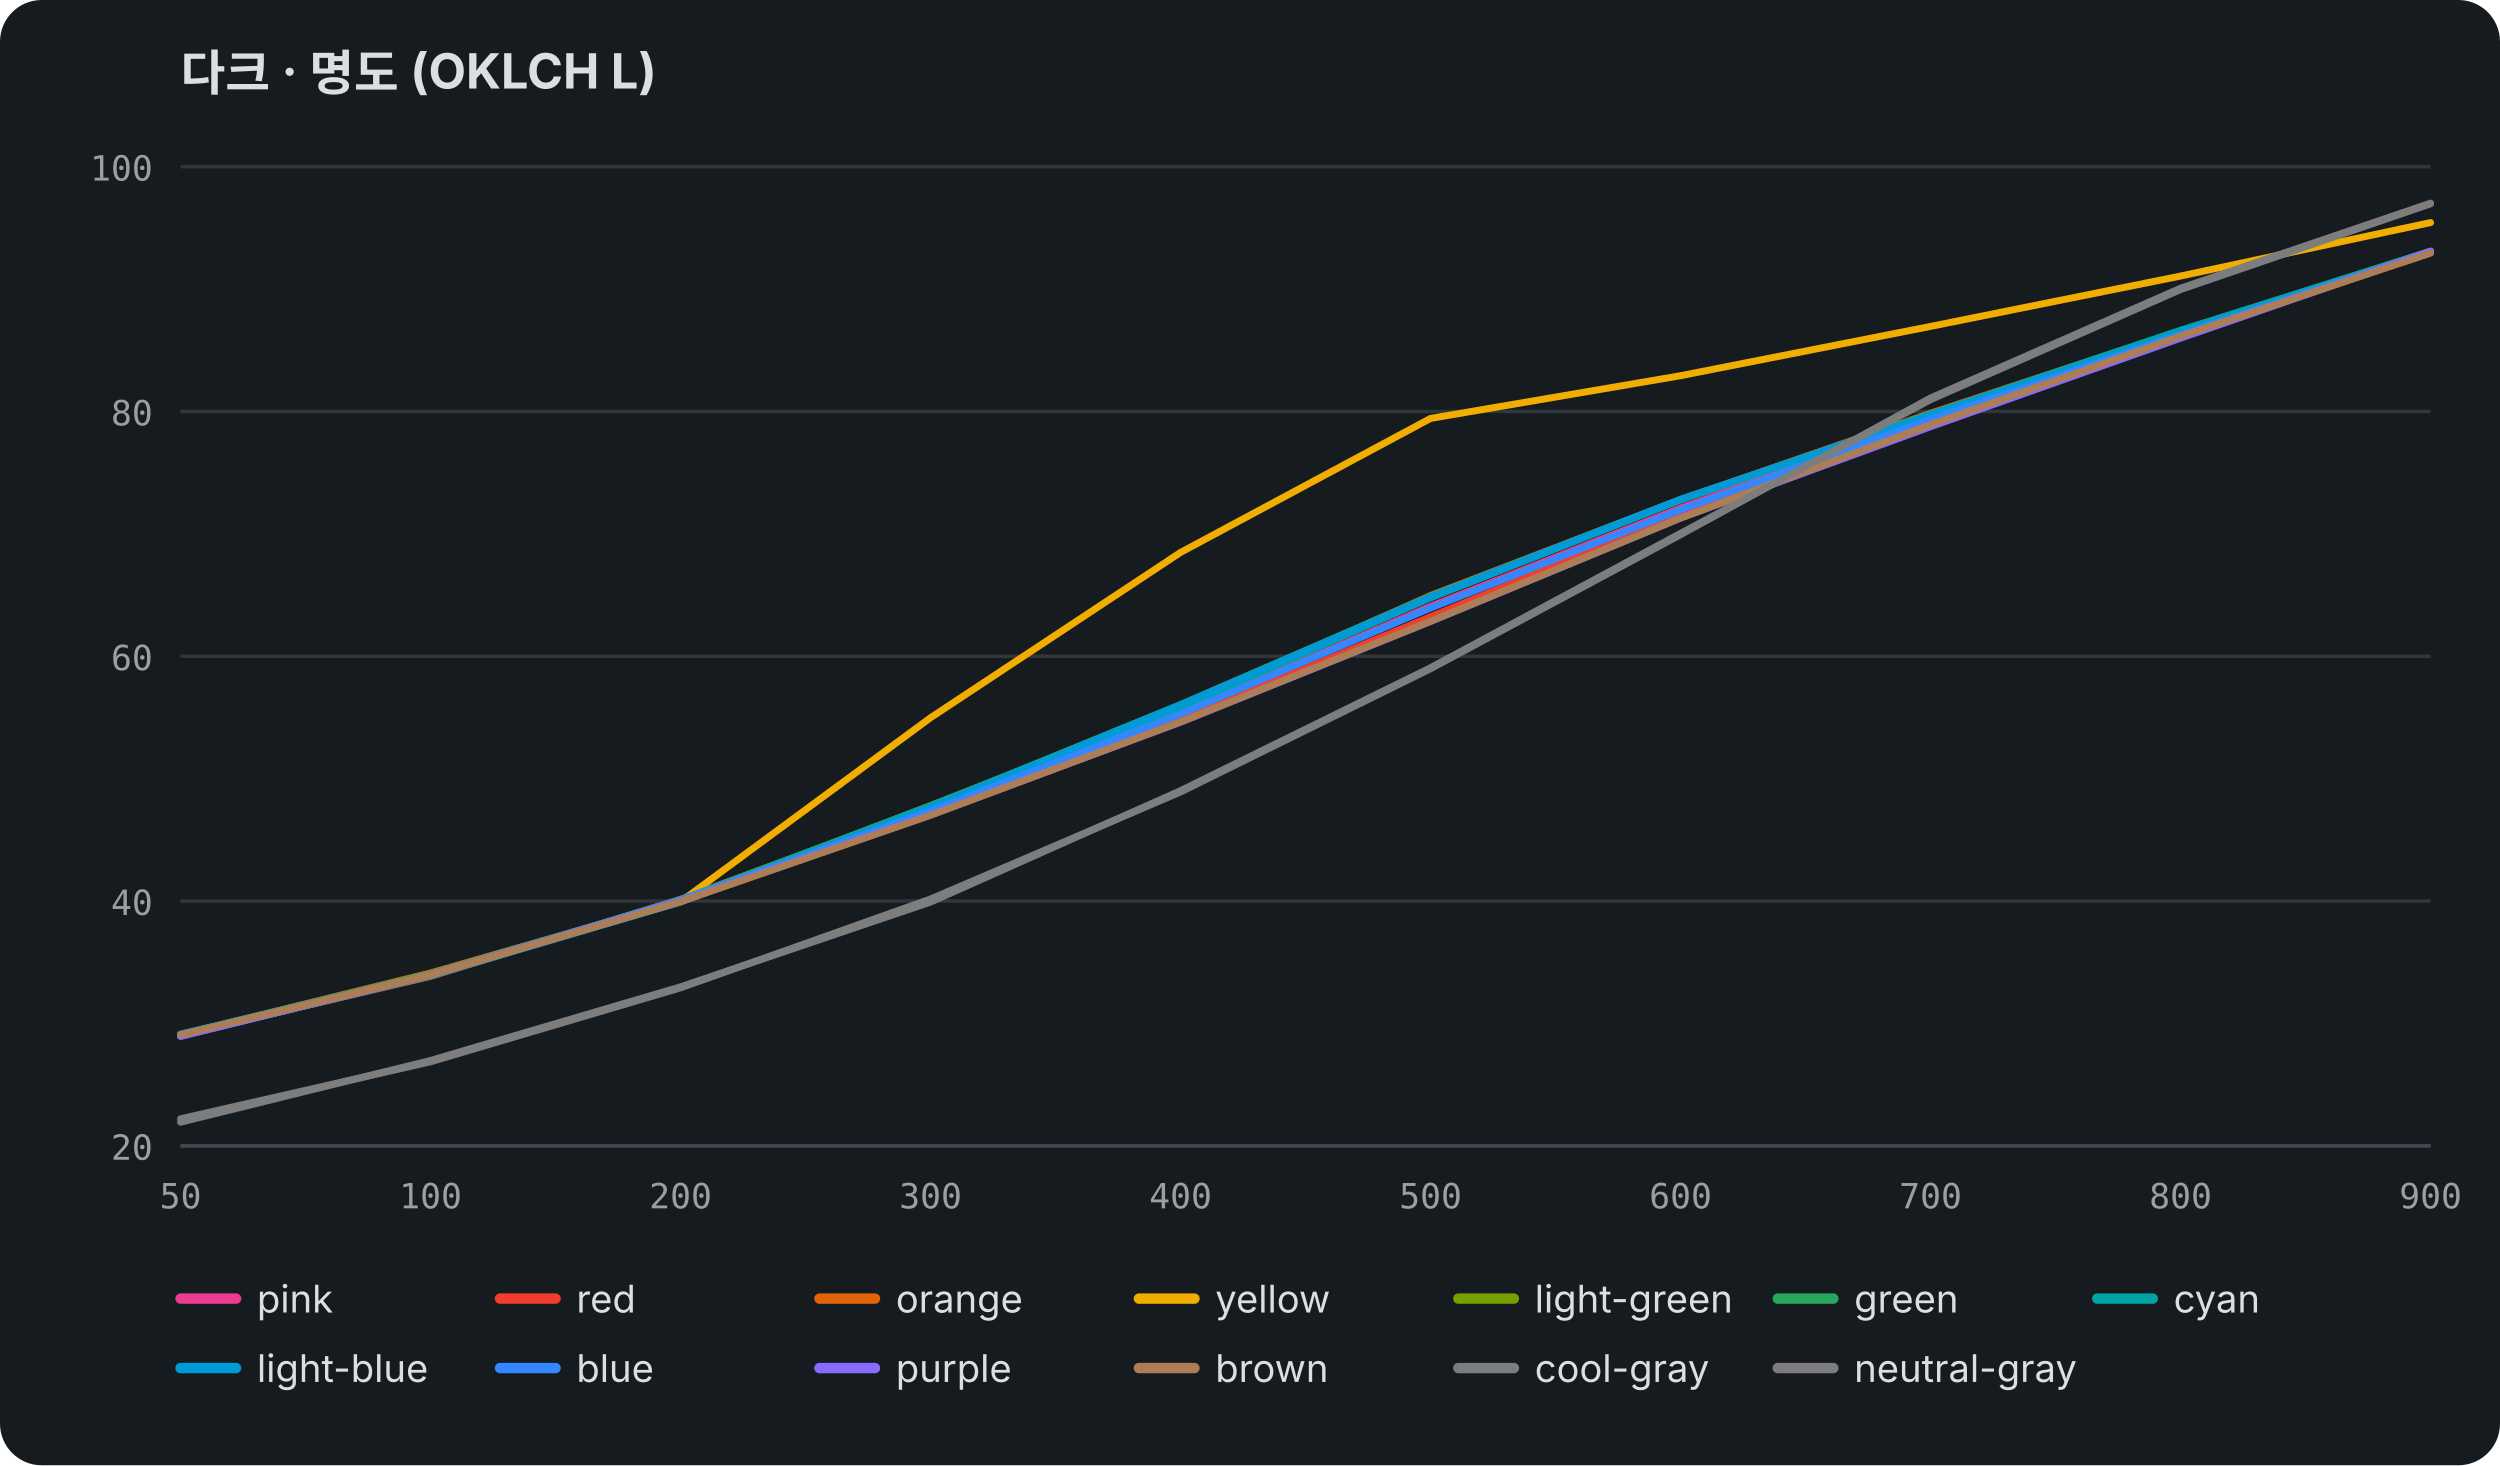
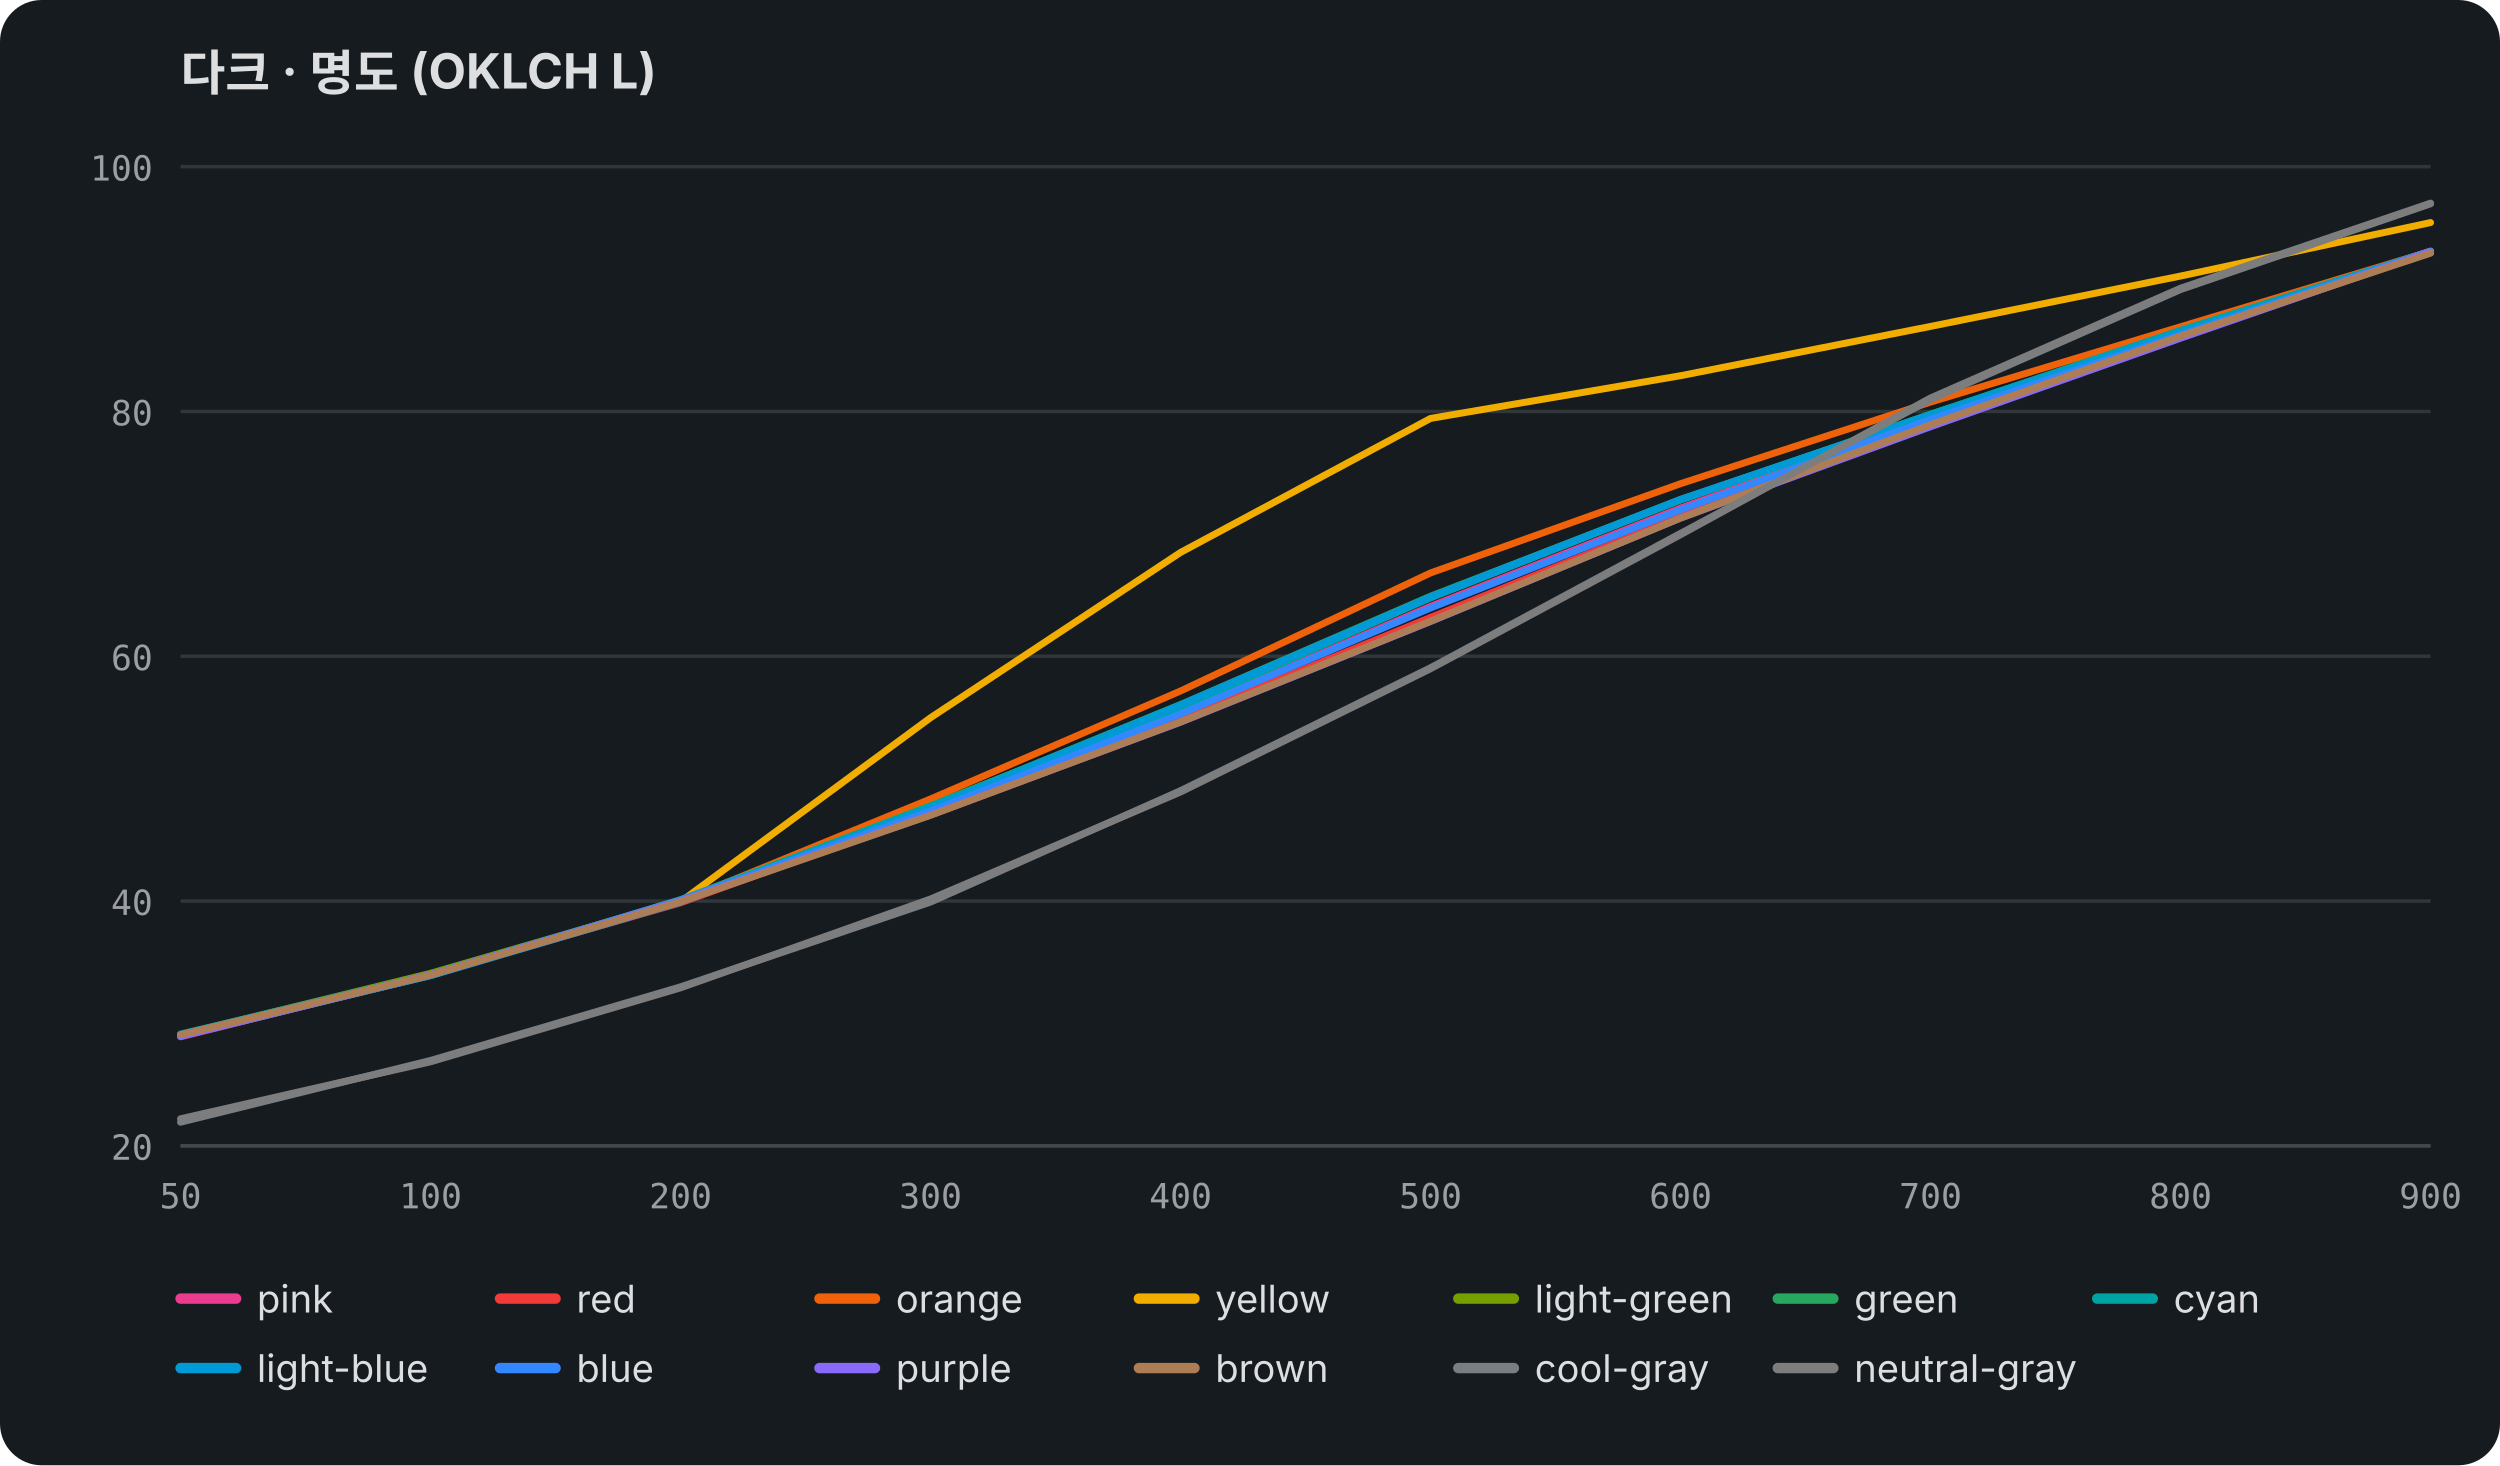
<svg xmlns="http://www.w3.org/2000/svg" width="720" height="422" viewBox="0 0 720 422">
  <rect width="720" height="422" rx="12" fill="#161b20" />
  <text x="52" y="26" font-family="ui-sans-serif, system-ui, -apple-system, 'Apple SD Gothic Neo', sans-serif" font-size="14" font-weight="700" fill="#dcdee0">다크 · 명도 (OKLCH L)</text>
  <line x1="52" x2="700" y1="330" y2="330" stroke="#31363b" stroke-width="1" />
  <text x="44" y="334" text-anchor="end" font-family="ui-monospace, SFMono-Regular, Menlo, monospace" font-size="10" fill="#9b9fa3">20</text>
  <line x1="52" x2="700" y1="259.5" y2="259.5" stroke="#31363b" stroke-width="1" />
  <text x="44" y="263.5" text-anchor="end" font-family="ui-monospace, SFMono-Regular, Menlo, monospace" font-size="10" fill="#9b9fa3">40</text>
  <line x1="52" x2="700" y1="189" y2="189" stroke="#31363b" stroke-width="1" />
  <text x="44" y="193" text-anchor="end" font-family="ui-monospace, SFMono-Regular, Menlo, monospace" font-size="10" fill="#9b9fa3">60</text>
  <line x1="52" x2="700" y1="118.5" y2="118.5" stroke="#31363b" stroke-width="1" />
  <text x="44" y="122.5" text-anchor="end" font-family="ui-monospace, SFMono-Regular, Menlo, monospace" font-size="10" fill="#9b9fa3">80</text>
  <line x1="52" x2="700" y1="48" y2="48" stroke="#31363b" stroke-width="1" />
  <text x="44" y="52" text-anchor="end" font-family="ui-monospace, SFMono-Regular, Menlo, monospace" font-size="10" fill="#9b9fa3">100</text>
  <line x1="52" x2="700" y1="330" y2="330" stroke="#43484e" stroke-width="1" />
  <text x="52" y="348" text-anchor="middle" font-family="ui-monospace, SFMono-Regular, Menlo, monospace" font-size="10" fill="#9b9fa3">50</text>
  <text x="124" y="348" text-anchor="middle" font-family="ui-monospace, SFMono-Regular, Menlo, monospace" font-size="10" fill="#9b9fa3">100</text>
  <text x="196" y="348" text-anchor="middle" font-family="ui-monospace, SFMono-Regular, Menlo, monospace" font-size="10" fill="#9b9fa3">200</text>
  <text x="268" y="348" text-anchor="middle" font-family="ui-monospace, SFMono-Regular, Menlo, monospace" font-size="10" fill="#9b9fa3">300</text>
  <text x="340" y="348" text-anchor="middle" font-family="ui-monospace, SFMono-Regular, Menlo, monospace" font-size="10" fill="#9b9fa3">400</text>
  <text x="412" y="348" text-anchor="middle" font-family="ui-monospace, SFMono-Regular, Menlo, monospace" font-size="10" fill="#9b9fa3">500</text>
  <text x="484" y="348" text-anchor="middle" font-family="ui-monospace, SFMono-Regular, Menlo, monospace" font-size="10" fill="#9b9fa3">600</text>
  <text x="556" y="348" text-anchor="middle" font-family="ui-monospace, SFMono-Regular, Menlo, monospace" font-size="10" fill="#9b9fa3">700</text>
  <text x="628" y="348" text-anchor="middle" font-family="ui-monospace, SFMono-Regular, Menlo, monospace" font-size="10" fill="#9b9fa3">800</text>
  <text x="700" y="348" text-anchor="middle" font-family="ui-monospace, SFMono-Regular, Menlo, monospace" font-size="10" fill="#9b9fa3">900</text>
  <polyline points="52.0,298.3 124.0,280.9 196.0,259.4 268.0,233.0 340.0,205.6 412.0,174.6 484.0,146.3 556.0,120.6 628.0,96.2 700.0,72.3" fill="none" stroke="#eb3c90" stroke-width="2" stroke-linejoin="round" stroke-linecap="round" />
  <circle cx="52.0" cy="298.3" r="7" fill="transparent" />
  <circle cx="124.0" cy="280.9" r="7" fill="transparent" />
  <circle cx="196.0" cy="259.4" r="7" fill="transparent" />
  <circle cx="268.0" cy="233.0" r="7" fill="transparent" />
  <circle cx="340.0" cy="205.6" r="7" fill="transparent" />
  <circle cx="412.0" cy="174.6" r="7" fill="transparent" />
  <circle cx="484.0" cy="146.3" r="7" fill="transparent" />
  <circle cx="556.0" cy="120.6" r="7" fill="transparent" />
  <circle cx="628.0" cy="96.2" r="7" fill="transparent" />
  <circle cx="700.0" cy="72.3" r="7" fill="transparent" />
-   <polyline points="52.0,298.0 124.0,280.2 196.0,259.6 268.0,233.9 340.0,207.4 412.0,177.6 484.0,148.1 556.0,121.8 628.0,96.7 700.0,72.5" fill="none" stroke="#f23c2c" stroke-width="2" stroke-linejoin="round" stroke-linecap="round" />
-   <circle cx="52.0" cy="298.0" r="7" fill="transparent" />
-   <circle cx="124.0" cy="280.2" r="7" fill="transparent" />
+   <polyline points="52.0,298.6 124.0,280.7 196.0,260.0 268.0,234.0 340.0,207.3 412.0,177.8 484.0,148.7 556.0,122.1 628.0,97.1 700.0,72.4" fill="none" stroke="#f23a38" stroke-width="2" stroke-linejoin="round" stroke-linecap="round" />
+   <circle cx="52.0" cy="298.6" r="7" fill="transparent" />
+   <circle cx="124.0" cy="280.7" r="7" fill="transparent" />
+   <circle cx="196.0" cy="260.0" r="7" fill="transparent" />
+   <circle cx="268.0" cy="234.0" r="7" fill="transparent" />
+   <circle cx="340.0" cy="207.3" r="7" fill="transparent" />
+   <circle cx="412.0" cy="177.8" r="7" fill="transparent" />
+   <circle cx="484.0" cy="148.7" r="7" fill="transparent" />
+   <circle cx="556.0" cy="122.1" r="7" fill="transparent" />
+   <circle cx="628.0" cy="97.1" r="7" fill="transparent" />
+   <circle cx="700.0" cy="72.4" r="7" fill="transparent" />
+   <polyline points="52.0,298.1 124.0,280.6 196.0,259.6 268.0,230.1 340.0,199.0 412.0,165.0 484.0,139.3 556.0,115.8 628.0,94.1 700.0,72.4" fill="none" stroke="#f0620a" stroke-width="2" stroke-linejoin="round" stroke-linecap="round" />
+   <circle cx="52.0" cy="298.1" r="7" fill="transparent" />
+   <circle cx="124.0" cy="280.6" r="7" fill="transparent" />
  <circle cx="196.0" cy="259.6" r="7" fill="transparent" />
-   <circle cx="268.0" cy="233.9" r="7" fill="transparent" />
-   <circle cx="340.0" cy="207.4" r="7" fill="transparent" />
-   <circle cx="412.0" cy="177.6" r="7" fill="transparent" />
-   <circle cx="484.0" cy="148.1" r="7" fill="transparent" />
-   <circle cx="556.0" cy="121.8" r="7" fill="transparent" />
-   <circle cx="628.0" cy="96.7" r="7" fill="transparent" />
-   <circle cx="700.0" cy="72.5" r="7" fill="transparent" />
-   <polyline points="52.0,298.1 124.0,281.2 196.0,259.0 268.0,232.4 340.0,203.7 412.0,171.5 484.0,143.9 556.0,119.0 628.0,95.3 700.0,72.4" fill="none" stroke="#e2640a" stroke-width="2" stroke-linejoin="round" stroke-linecap="round" />
-   <circle cx="52.0" cy="298.1" r="7" fill="transparent" />
-   <circle cx="124.0" cy="281.2" r="7" fill="transparent" />
-   <circle cx="196.0" cy="259.0" r="7" fill="transparent" />
-   <circle cx="268.0" cy="232.4" r="7" fill="transparent" />
-   <circle cx="340.0" cy="203.7" r="7" fill="transparent" />
-   <circle cx="412.0" cy="171.5" r="7" fill="transparent" />
-   <circle cx="484.0" cy="143.9" r="7" fill="transparent" />
-   <circle cx="556.0" cy="119.0" r="7" fill="transparent" />
-   <circle cx="628.0" cy="95.3" r="7" fill="transparent" />
+   <circle cx="268.0" cy="230.1" r="7" fill="transparent" />
+   <circle cx="340.0" cy="199.0" r="7" fill="transparent" />
+   <circle cx="412.0" cy="165.0" r="7" fill="transparent" />
+   <circle cx="484.0" cy="139.3" r="7" fill="transparent" />
+   <circle cx="556.0" cy="115.8" r="7" fill="transparent" />
+   <circle cx="628.0" cy="94.1" r="7" fill="transparent" />
  <circle cx="700.0" cy="72.4" r="7" fill="transparent" />
  <polyline points="52.0,298.1 124.0,280.6 196.0,259.7 268.0,206.7 340.0,159.1 412.0,120.5 484.0,108.2 556.0,94.0 628.0,79.5 700.0,64.1" fill="none" stroke="#f2ae00" stroke-width="2" stroke-linejoin="round" stroke-linecap="round" />
  <circle cx="52.0" cy="298.1" r="7" fill="transparent" />
  <circle cx="124.0" cy="280.6" r="7" fill="transparent" />
  <circle cx="196.0" cy="259.7" r="7" fill="transparent" />
  <circle cx="268.0" cy="206.7" r="7" fill="transparent" />
  <circle cx="340.0" cy="159.1" r="7" fill="transparent" />
  <circle cx="412.0" cy="120.5" r="7" fill="transparent" />
  <circle cx="484.0" cy="108.2" r="7" fill="transparent" />
  <circle cx="556.0" cy="94.0" r="7" fill="transparent" />
  <circle cx="628.0" cy="79.5" r="7" fill="transparent" />
  <circle cx="700.0" cy="64.1" r="7" fill="transparent" />
  <polyline points="52.0,298.0 124.0,280.3 196.0,259.4 268.0,232.0 340.0,203.7 412.0,172.0 484.0,143.9 556.0,119.6 628.0,95.5 700.0,72.4" fill="none" stroke="#769f00" stroke-width="2" stroke-linejoin="round" stroke-linecap="round" />
  <circle cx="52.0" cy="298.0" r="7" fill="transparent" />
  <circle cx="124.0" cy="280.3" r="7" fill="transparent" />
  <circle cx="196.0" cy="259.4" r="7" fill="transparent" />
  <circle cx="268.0" cy="232.0" r="7" fill="transparent" />
  <circle cx="340.0" cy="203.7" r="7" fill="transparent" />
  <circle cx="412.0" cy="172.0" r="7" fill="transparent" />
  <circle cx="484.0" cy="143.9" r="7" fill="transparent" />
  <circle cx="556.0" cy="119.6" r="7" fill="transparent" />
  <circle cx="628.0" cy="95.5" r="7" fill="transparent" />
  <circle cx="700.0" cy="72.4" r="7" fill="transparent" />
  <polyline points="52.0,298.4 124.0,280.9 196.0,259.1 268.0,232.3 340.0,202.9 412.0,171.7 484.0,143.9 556.0,119.3 628.0,95.7 700.0,72.8" fill="none" stroke="#26a95e" stroke-width="2" stroke-linejoin="round" stroke-linecap="round" />
  <circle cx="52.0" cy="298.4" r="7" fill="transparent" />
  <circle cx="124.0" cy="280.9" r="7" fill="transparent" />
  <circle cx="196.0" cy="259.1" r="7" fill="transparent" />
  <circle cx="268.0" cy="232.3" r="7" fill="transparent" />
  <circle cx="340.0" cy="202.9" r="7" fill="transparent" />
  <circle cx="412.0" cy="171.7" r="7" fill="transparent" />
  <circle cx="484.0" cy="143.9" r="7" fill="transparent" />
  <circle cx="556.0" cy="119.3" r="7" fill="transparent" />
  <circle cx="628.0" cy="95.7" r="7" fill="transparent" />
  <circle cx="700.0" cy="72.8" r="7" fill="transparent" />
  <polyline points="52.0,297.8 124.0,280.7 196.0,259.4 268.0,232.1 340.0,203.7 412.0,172.2 484.0,144.0 556.0,119.3 628.0,95.1 700.0,72.4" fill="none" stroke="#00a3a3" stroke-width="2" stroke-linejoin="round" stroke-linecap="round" />
  <circle cx="52.0" cy="297.8" r="7" fill="transparent" />
  <circle cx="124.0" cy="280.7" r="7" fill="transparent" />
  <circle cx="196.0" cy="259.4" r="7" fill="transparent" />
  <circle cx="268.0" cy="232.1" r="7" fill="transparent" />
  <circle cx="340.0" cy="203.7" r="7" fill="transparent" />
  <circle cx="412.0" cy="172.2" r="7" fill="transparent" />
  <circle cx="484.0" cy="144.0" r="7" fill="transparent" />
  <circle cx="556.0" cy="119.3" r="7" fill="transparent" />
  <circle cx="628.0" cy="95.1" r="7" fill="transparent" />
  <circle cx="700.0" cy="72.4" r="7" fill="transparent" />
  <polyline points="52.0,298.0 124.0,281.0 196.0,259.8 268.0,232.5 340.0,203.0 412.0,171.9 484.0,143.8 556.0,119.5 628.0,95.7 700.0,72.7" fill="none" stroke="#009ad7" stroke-width="2" stroke-linejoin="round" stroke-linecap="round" />
  <circle cx="52.0" cy="298.0" r="7" fill="transparent" />
  <circle cx="124.0" cy="281.0" r="7" fill="transparent" />
  <circle cx="196.0" cy="259.8" r="7" fill="transparent" />
  <circle cx="268.0" cy="232.5" r="7" fill="transparent" />
  <circle cx="340.0" cy="203.0" r="7" fill="transparent" />
  <circle cx="412.0" cy="171.9" r="7" fill="transparent" />
  <circle cx="484.0" cy="143.8" r="7" fill="transparent" />
  <circle cx="556.0" cy="119.5" r="7" fill="transparent" />
  <circle cx="628.0" cy="95.7" r="7" fill="transparent" />
  <circle cx="700.0" cy="72.7" r="7" fill="transparent" />
  <polyline points="52.0,298.1 124.0,280.8 196.0,259.2 268.0,233.6 340.0,205.6 412.0,175.1 484.0,146.8 556.0,120.8 628.0,96.4 700.0,72.4" fill="none" stroke="#3388ff" stroke-width="2" stroke-linejoin="round" stroke-linecap="round" />
  <circle cx="52.0" cy="298.1" r="7" fill="transparent" />
  <circle cx="124.0" cy="280.8" r="7" fill="transparent" />
  <circle cx="196.0" cy="259.2" r="7" fill="transparent" />
  <circle cx="268.0" cy="233.6" r="7" fill="transparent" />
  <circle cx="340.0" cy="205.6" r="7" fill="transparent" />
  <circle cx="412.0" cy="175.1" r="7" fill="transparent" />
  <circle cx="484.0" cy="146.8" r="7" fill="transparent" />
  <circle cx="556.0" cy="120.8" r="7" fill="transparent" />
  <circle cx="628.0" cy="96.4" r="7" fill="transparent" />
  <circle cx="700.0" cy="72.4" r="7" fill="transparent" />
  <polyline points="52.0,298.5 124.0,280.7 196.0,259.5 268.0,234.7 340.0,208.0 412.0,179.0 484.0,149.2 556.0,122.9 628.0,97.4 700.0,72.5" fill="none" stroke="#886bfa" stroke-width="2" stroke-linejoin="round" stroke-linecap="round" />
  <circle cx="52.0" cy="298.5" r="7" fill="transparent" />
  <circle cx="124.0" cy="280.7" r="7" fill="transparent" />
  <circle cx="196.0" cy="259.5" r="7" fill="transparent" />
  <circle cx="268.0" cy="234.7" r="7" fill="transparent" />
  <circle cx="340.0" cy="208.0" r="7" fill="transparent" />
  <circle cx="412.0" cy="179.0" r="7" fill="transparent" />
  <circle cx="484.0" cy="149.2" r="7" fill="transparent" />
  <circle cx="556.0" cy="122.9" r="7" fill="transparent" />
  <circle cx="628.0" cy="97.4" r="7" fill="transparent" />
  <circle cx="700.0" cy="72.5" r="7" fill="transparent" />
  <polyline points="52.0,298.0 124.0,280.8 196.0,259.7 268.0,234.8 340.0,207.9 412.0,178.9 484.0,149.2 556.0,122.3 628.0,96.8 700.0,72.9" fill="none" stroke="#ad7d56" stroke-width="2" stroke-linejoin="round" stroke-linecap="round" />
  <circle cx="52.0" cy="298.0" r="7" fill="transparent" />
  <circle cx="124.0" cy="280.8" r="7" fill="transparent" />
  <circle cx="196.0" cy="259.7" r="7" fill="transparent" />
  <circle cx="268.0" cy="234.8" r="7" fill="transparent" />
  <circle cx="340.0" cy="207.9" r="7" fill="transparent" />
  <circle cx="412.0" cy="178.9" r="7" fill="transparent" />
  <circle cx="484.0" cy="149.2" r="7" fill="transparent" />
  <circle cx="556.0" cy="122.3" r="7" fill="transparent" />
  <circle cx="628.0" cy="96.8" r="7" fill="transparent" />
  <circle cx="700.0" cy="72.9" r="7" fill="transparent" />
  <polyline points="52.0,323.2 124.0,305.4 196.0,284.2 268.0,259.8 340.0,227.7 412.0,192.3 484.0,153.6 556.0,115.1 628.0,83.4 700.0,58.7" fill="none" stroke="#797e83" stroke-width="2" stroke-linejoin="round" stroke-linecap="round" />
  <circle cx="52.0" cy="323.2" r="7" fill="transparent" />
  <circle cx="124.0" cy="305.4" r="7" fill="transparent" />
  <circle cx="196.0" cy="284.2" r="7" fill="transparent" />
  <circle cx="268.0" cy="259.8" r="7" fill="transparent" />
  <circle cx="340.0" cy="227.7" r="7" fill="transparent" />
  <circle cx="412.0" cy="192.3" r="7" fill="transparent" />
  <circle cx="484.0" cy="153.6" r="7" fill="transparent" />
  <circle cx="556.0" cy="115.1" r="7" fill="transparent" />
  <circle cx="628.0" cy="83.4" r="7" fill="transparent" />
  <circle cx="700.0" cy="58.7" r="7" fill="transparent" />
  <polyline points="52.0,322.2 124.0,305.8 196.0,284.5 268.0,258.9 340.0,228.1 412.0,192.6 484.0,154.0 556.0,114.6 628.0,83.0 700.0,58.5" fill="none" stroke="#7d7d7d" stroke-width="2" stroke-linejoin="round" stroke-linecap="round" />
  <circle cx="52.0" cy="322.2" r="7" fill="transparent" />
  <circle cx="124.0" cy="305.8" r="7" fill="transparent" />
  <circle cx="196.0" cy="284.5" r="7" fill="transparent" />
  <circle cx="268.0" cy="258.9" r="7" fill="transparent" />
  <circle cx="340.0" cy="228.1" r="7" fill="transparent" />
  <circle cx="412.0" cy="192.6" r="7" fill="transparent" />
  <circle cx="484.0" cy="154.0" r="7" fill="transparent" />
  <circle cx="556.0" cy="114.6" r="7" fill="transparent" />
  <circle cx="628.0" cy="83.0" r="7" fill="transparent" />
  <circle cx="700.0" cy="58.5" r="7" fill="transparent" />
  <line x1="52" x2="68" y1="374" y2="374" stroke="#eb3c90" stroke-width="3" stroke-linecap="round" />
  <text x="74" y="378" font-family="ui-sans-serif, system-ui, -apple-system, 'Apple SD Gothic Neo', sans-serif" font-size="11" fill="#dcdee0">pink</text>
-   <line x1="144" x2="160" y1="374" y2="374" stroke="#f23c2c" stroke-width="3" stroke-linecap="round" />
+   <line x1="144" x2="160" y1="374" y2="374" stroke="#f23a38" stroke-width="3" stroke-linecap="round" />
  <text x="166" y="378" font-family="ui-sans-serif, system-ui, -apple-system, 'Apple SD Gothic Neo', sans-serif" font-size="11" fill="#dcdee0">red</text>
-   <line x1="236" x2="252" y1="374" y2="374" stroke="#e2640a" stroke-width="3" stroke-linecap="round" />
+   <line x1="236" x2="252" y1="374" y2="374" stroke="#f0620a" stroke-width="3" stroke-linecap="round" />
  <text x="258" y="378" font-family="ui-sans-serif, system-ui, -apple-system, 'Apple SD Gothic Neo', sans-serif" font-size="11" fill="#dcdee0">orange</text>
  <line x1="328" x2="344" y1="374" y2="374" stroke="#f2ae00" stroke-width="3" stroke-linecap="round" />
  <text x="350" y="378" font-family="ui-sans-serif, system-ui, -apple-system, 'Apple SD Gothic Neo', sans-serif" font-size="11" fill="#dcdee0">yellow</text>
  <line x1="420" x2="436" y1="374" y2="374" stroke="#769f00" stroke-width="3" stroke-linecap="round" />
  <text x="442" y="378" font-family="ui-sans-serif, system-ui, -apple-system, 'Apple SD Gothic Neo', sans-serif" font-size="11" fill="#dcdee0">light-green</text>
  <line x1="512" x2="528" y1="374" y2="374" stroke="#26a95e" stroke-width="3" stroke-linecap="round" />
  <text x="534" y="378" font-family="ui-sans-serif, system-ui, -apple-system, 'Apple SD Gothic Neo', sans-serif" font-size="11" fill="#dcdee0">green</text>
  <line x1="604" x2="620" y1="374" y2="374" stroke="#00a3a3" stroke-width="3" stroke-linecap="round" />
  <text x="626" y="378" font-family="ui-sans-serif, system-ui, -apple-system, 'Apple SD Gothic Neo', sans-serif" font-size="11" fill="#dcdee0">cyan</text>
  <line x1="52" x2="68" y1="394" y2="394" stroke="#009ad7" stroke-width="3" stroke-linecap="round" />
  <text x="74" y="398" font-family="ui-sans-serif, system-ui, -apple-system, 'Apple SD Gothic Neo', sans-serif" font-size="11" fill="#dcdee0">light-blue</text>
  <line x1="144" x2="160" y1="394" y2="394" stroke="#3388ff" stroke-width="3" stroke-linecap="round" />
  <text x="166" y="398" font-family="ui-sans-serif, system-ui, -apple-system, 'Apple SD Gothic Neo', sans-serif" font-size="11" fill="#dcdee0">blue</text>
  <line x1="236" x2="252" y1="394" y2="394" stroke="#886bfa" stroke-width="3" stroke-linecap="round" />
  <text x="258" y="398" font-family="ui-sans-serif, system-ui, -apple-system, 'Apple SD Gothic Neo', sans-serif" font-size="11" fill="#dcdee0">purple</text>
  <line x1="328" x2="344" y1="394" y2="394" stroke="#ad7d56" stroke-width="3" stroke-linecap="round" />
  <text x="350" y="398" font-family="ui-sans-serif, system-ui, -apple-system, 'Apple SD Gothic Neo', sans-serif" font-size="11" fill="#dcdee0">brown</text>
  <line x1="420" x2="436" y1="394" y2="394" stroke="#797e83" stroke-width="3" stroke-linecap="round" />
  <text x="442" y="398" font-family="ui-sans-serif, system-ui, -apple-system, 'Apple SD Gothic Neo', sans-serif" font-size="11" fill="#dcdee0">cool-gray</text>
  <line x1="512" x2="528" y1="394" y2="394" stroke="#7d7d7d" stroke-width="3" stroke-linecap="round" />
  <text x="534" y="398" font-family="ui-sans-serif, system-ui, -apple-system, 'Apple SD Gothic Neo', sans-serif" font-size="11" fill="#dcdee0">neutral-gray</text>
</svg>
